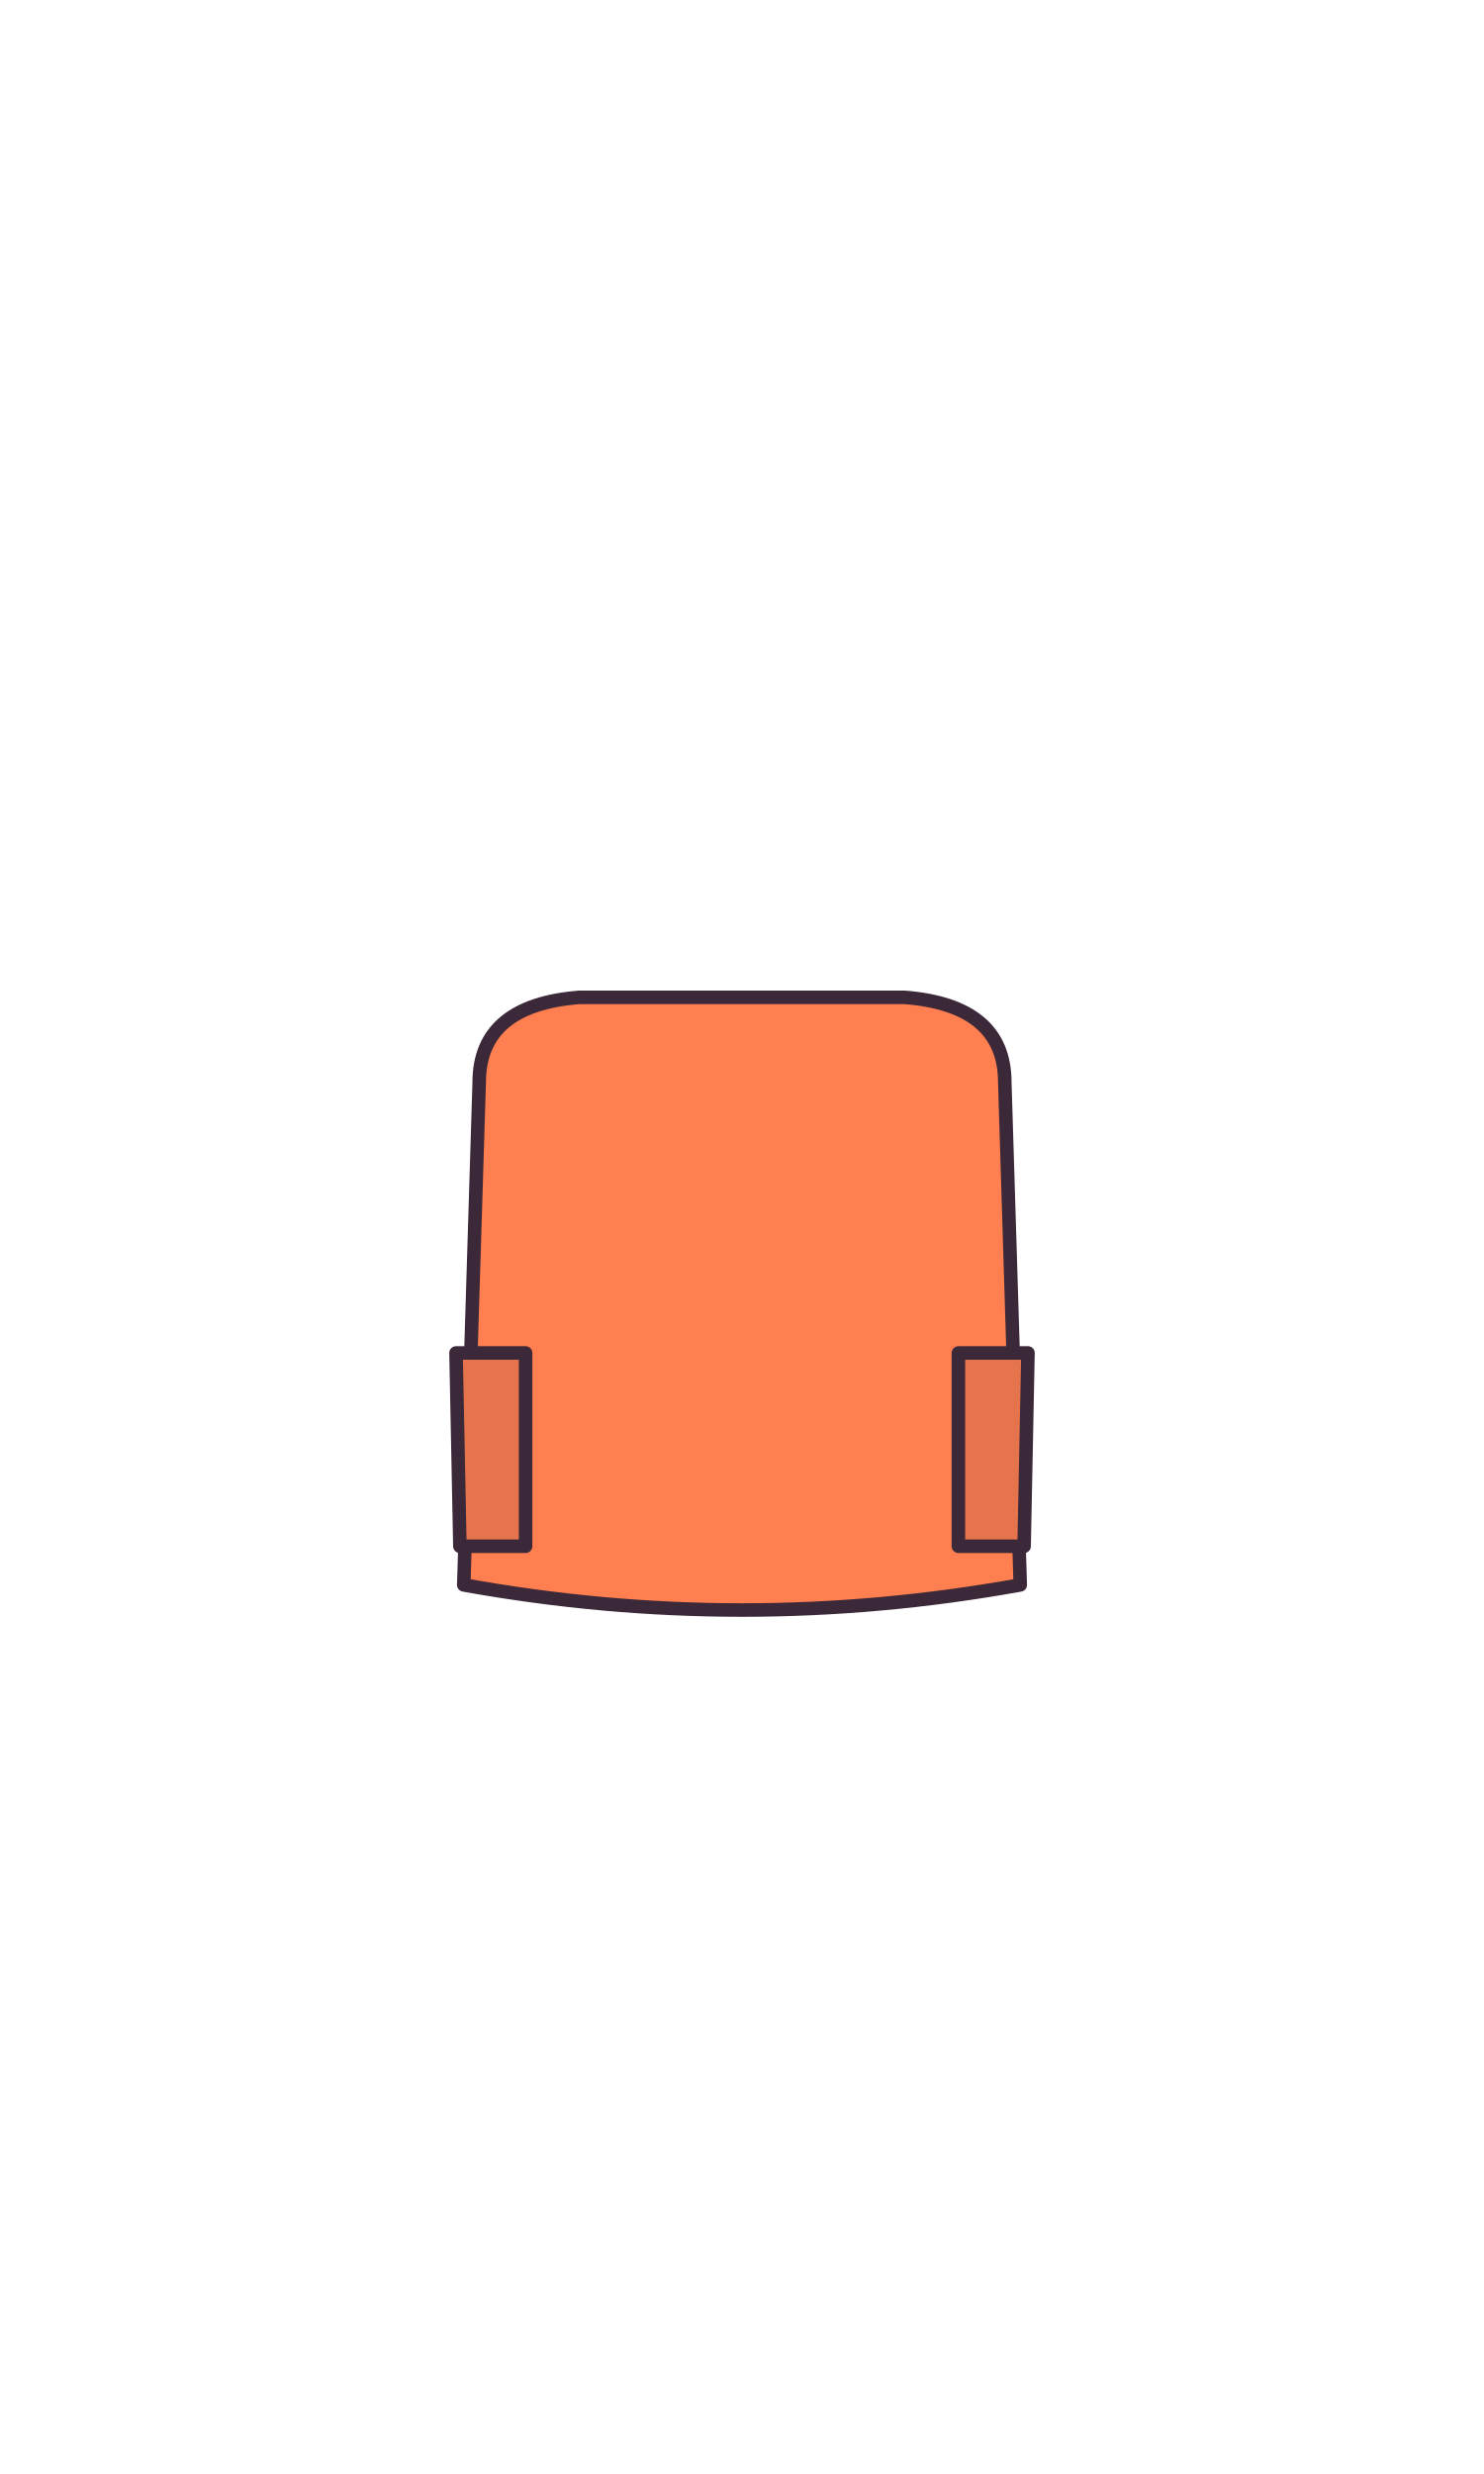
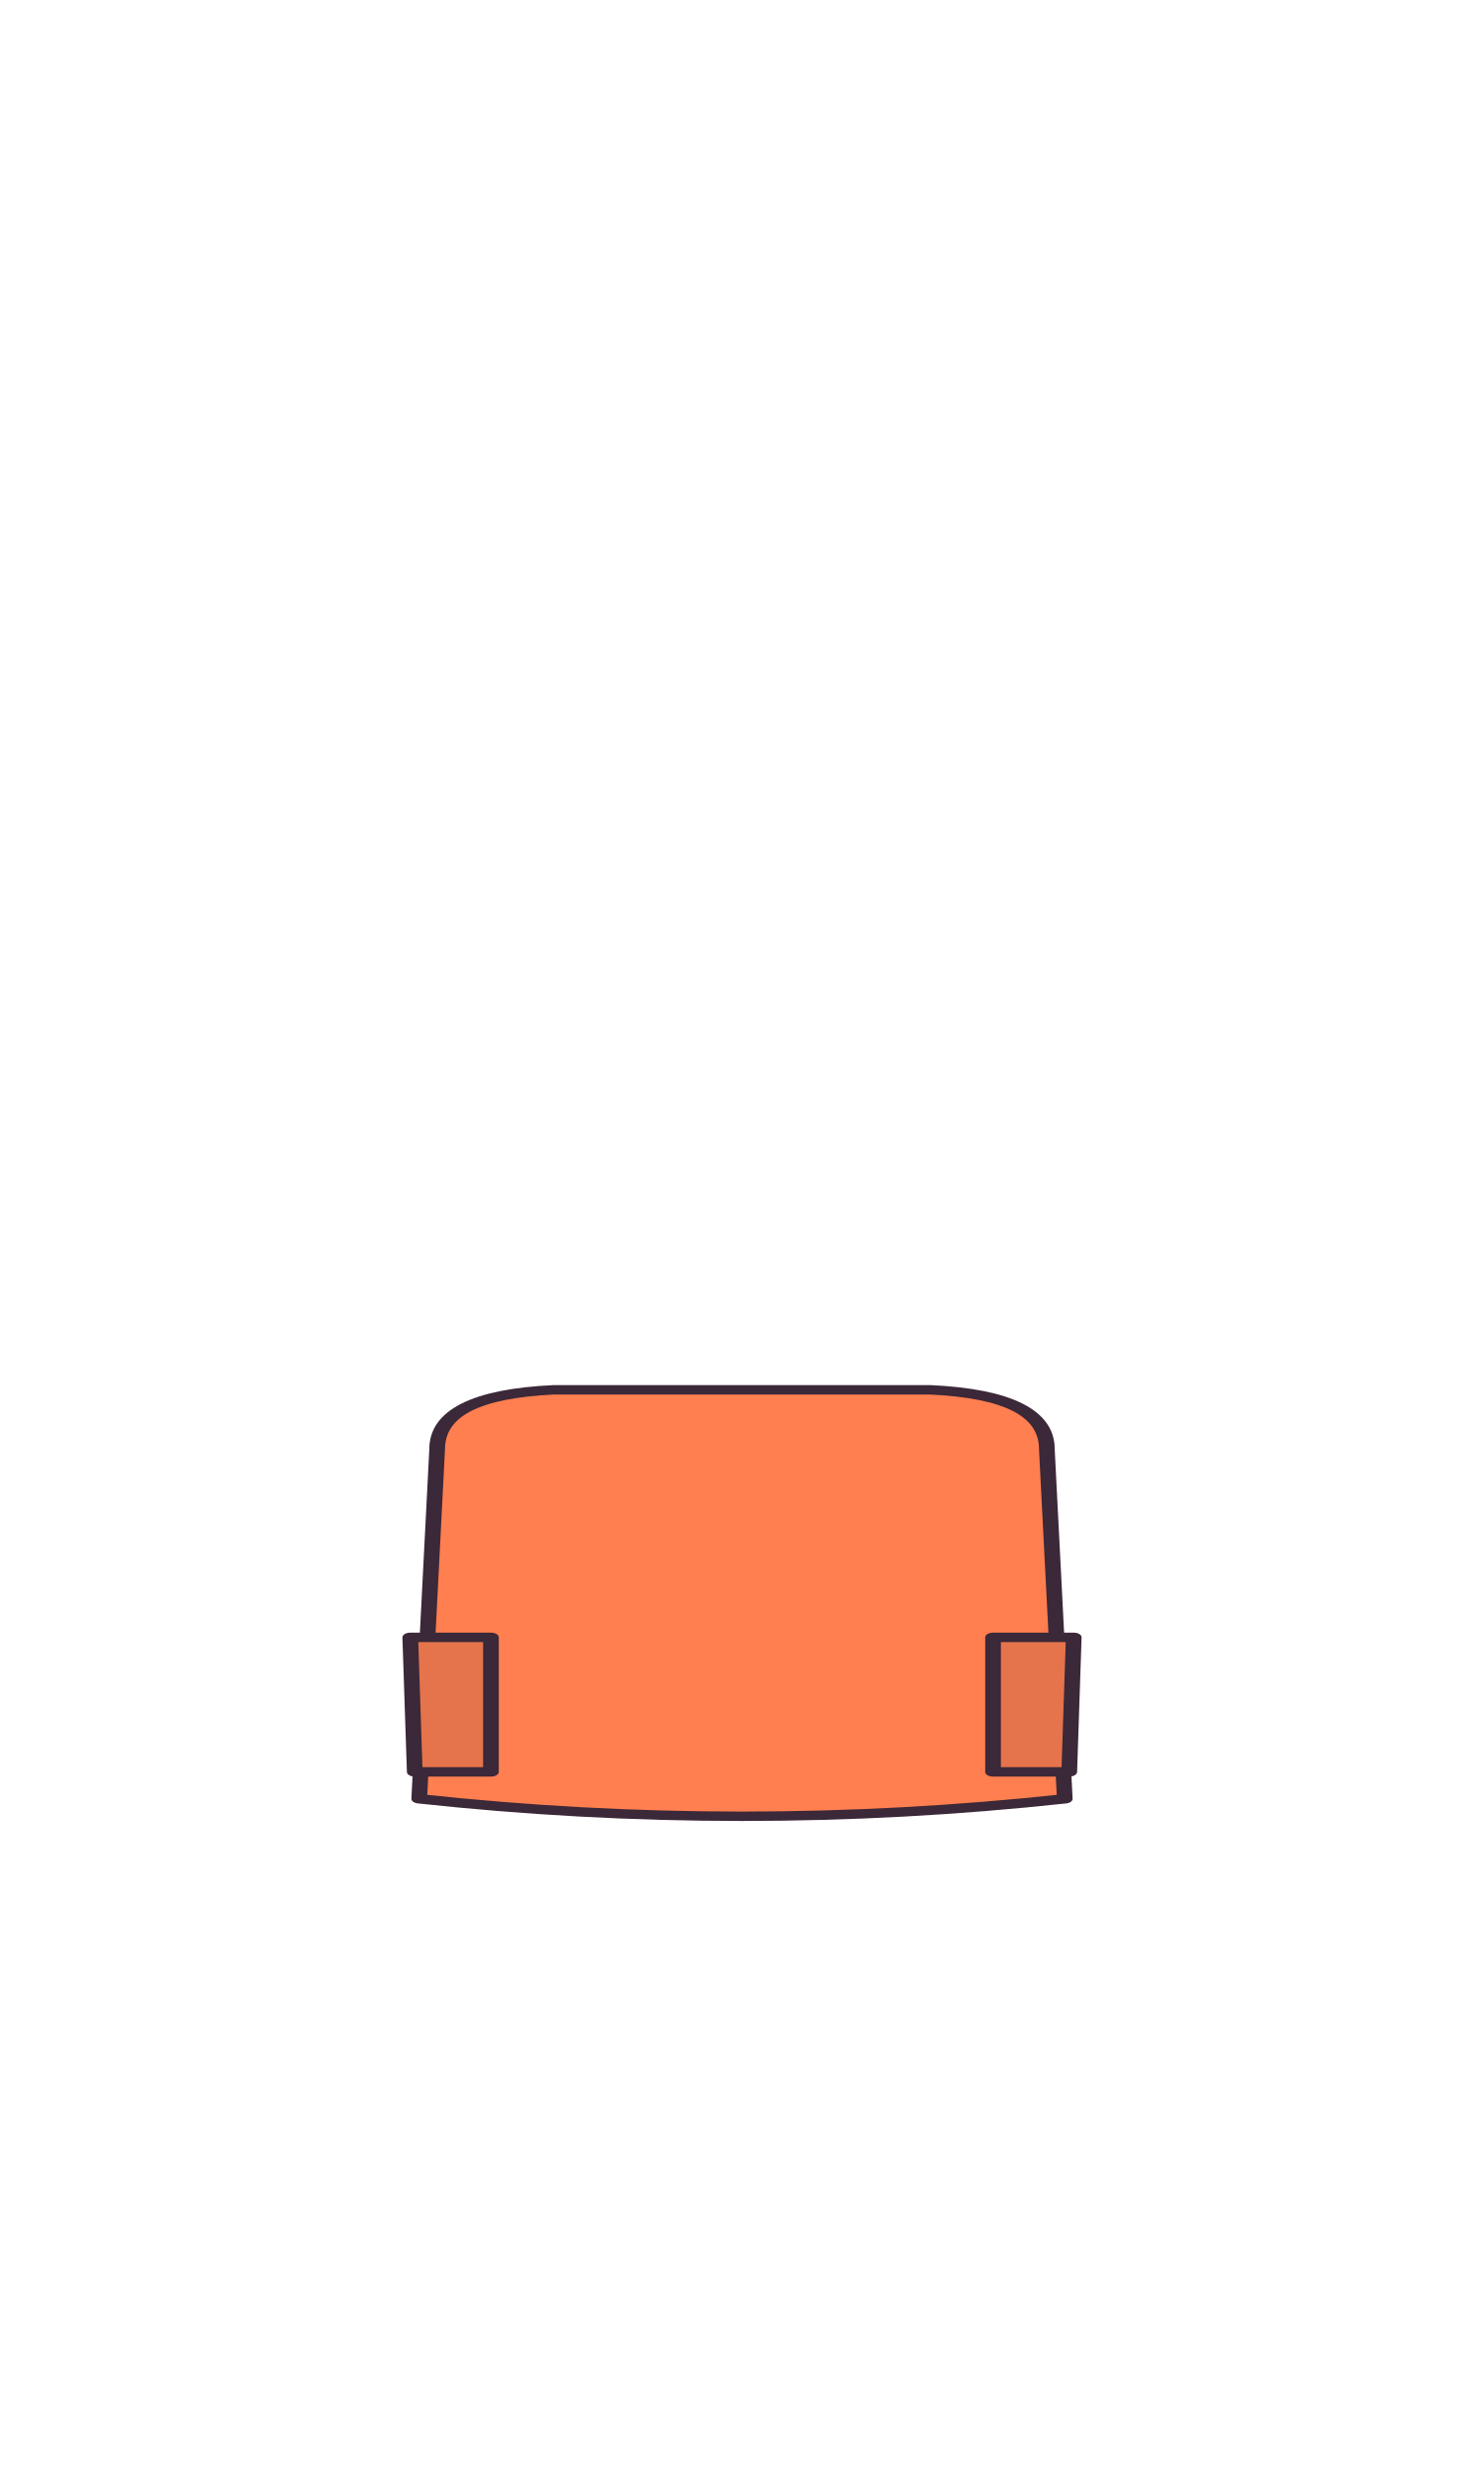
<svg xmlns="http://www.w3.org/2000/svg" width="768" height="1280" viewBox="0 0 768 1280">
-   <g stroke-linejoin="round" stroke-linecap="round">
-     <path d="M248 560 Q248 520 300 516 L468 516 Q520 520 520 560 L528 820 Q384 846 240 820 Z" fill="#ff7f50" stroke="#3b2838" stroke-width="7" />
-     <path d="M236 700 L272 700 L272 800 L238 800 Z" fill="#e5734b" stroke="#3b2838" stroke-width="7" />
-     <path d="M496 700 L532 700 L530 800 L496 800 Z" fill="#e5734b" stroke="#3b2838" stroke-width="7" />
+   <g transform="translate(384 1184) scale(1.16) translate(-384 -1184) translate(384 1184) scale(1.0 0.6) translate(-384 -1184)">
+     <g stroke-linejoin="round" stroke-linecap="round">
+       <path d="M248 560 Q248 520 300 516 L468 516 Q520 520 520 560 L528 820 Q384 846 240 820 Z" fill="#ff7f50" stroke="#3b2838" stroke-width="7" />
+       <path d="M236 700 L272 700 L272 800 L238 800 Z" fill="#e5734b" stroke="#3b2838" stroke-width="7" />
+       <path d="M496 700 L532 700 L530 800 L496 800 Z" fill="#e5734b" stroke="#3b2838" stroke-width="7" />
+     </g>
  </g>
</svg>
